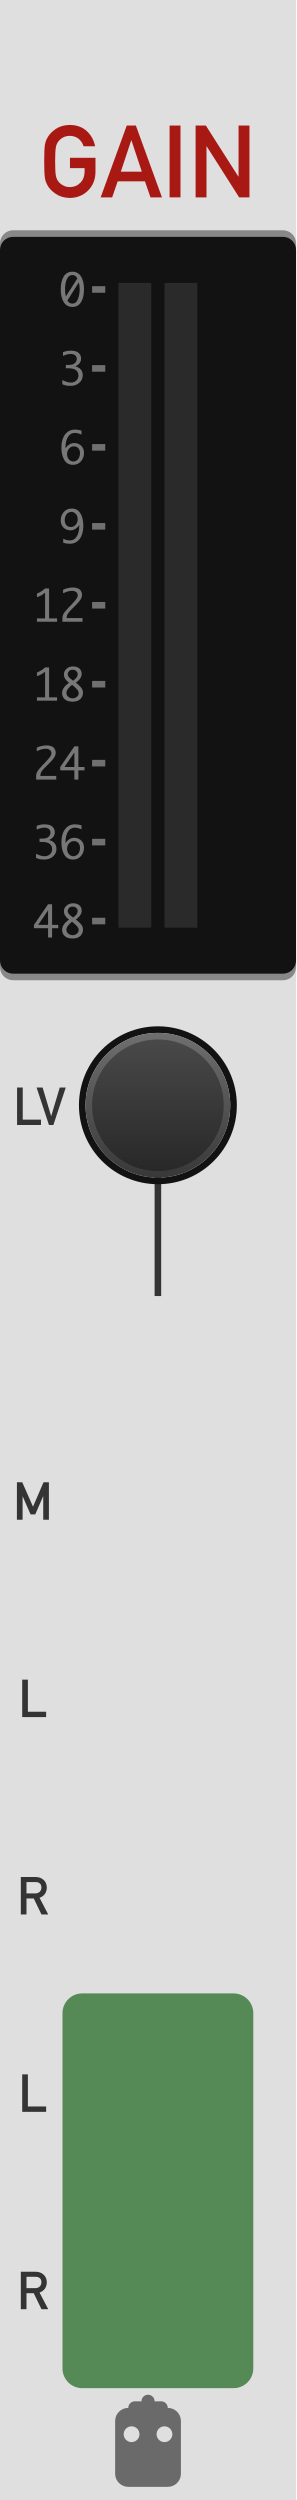
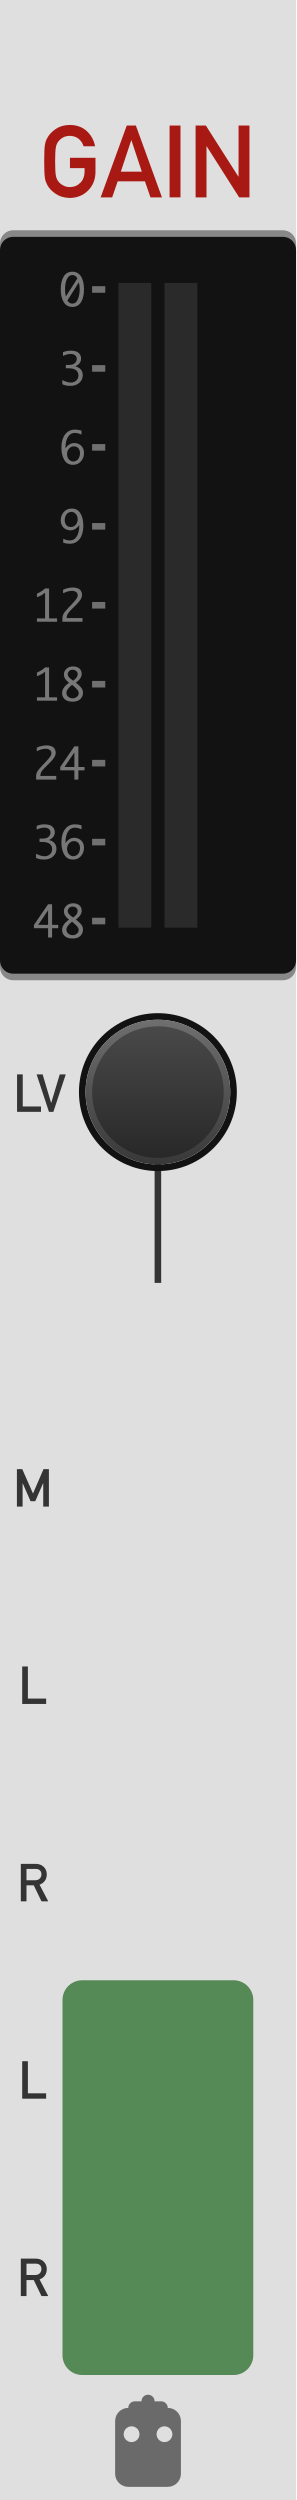
<svg xmlns="http://www.w3.org/2000/svg" xmlns:xlink="http://www.w3.org/1999/xlink" version="1.1" width="45" height="380" viewBox="0 0 45 380" id="svg207">
  <style id="style2">

    text.title {
      fill: #a91913;
      font-family: 'DIN Alternate';
      font-size: 11.5pt;
    }
    text.big-label {
      fill: #343434;
      font-family: 'DIN Alternate';
      font-size: 7.5pt;
    }
    text.label {
      fill: #343434;
      font-family: 'DIN Alternate';
      font-size: 6pt;
    }
    text.output-label {
      fill: #dfdfdf;
      font-family: 'DIN Alternate';
      font-size: 6pt;
    }

    .background {
      fill: #dfdfdf;
    }
    .poly-output {
      fill: #558955;
    }
    .mono-output {
      fill: #636c9d;
    }

    polyline.icon {
      stroke: #343434;
      stroke-width: 1.2;
      fill: none;
    }
    polyline.connect {
      stroke: #343434;
      stroke-width: 1;
      fill: none;
    }

    rect.lcd-bg {
      fill: #121212;
    }
    rect.lcd-bg-frame {
      fill: #888888;
    }
    rect.lcd-bg-accent {
      fill: #2a2a2a;
    }
    text.lcd-label {
      fill: #777777;
      font-family: 'Monaco';
      font-size: 5pt;
    }
    polyline.lcd-tick {
      stroke: #707070;
      stroke-width: 1;
      fill: none;
    }

    .blueprint {
      stroke: #444444;
      fill: none;
    }

  </style>
  <defs id="defs121">
    <linearGradient id="smallKnobLight" x1="0%" y1="0%" x2="0%" y2="100%">
      <stop offset="0%" stop-color="#6f6f6f" id="stop4" />
      <stop offset="100%" stop-color="#383838" id="stop6" />
    </linearGradient>
    <linearGradient id="smallKnobDark" x1="0%" y1="0%" x2="0%" y2="100%">
      <stop offset="0%" stop-color="#494949" id="stop9" />
      <stop offset="100%" stop-color="#282828" id="stop11" />
    </linearGradient>
    <linearGradient id="bigKnobLight" x1="0%" y1="0%" x2="0%" y2="100%">
      <stop offset="0%" stop-color="#888" id="stop14" />
      <stop offset="100%" stop-color="#333" id="stop16" />
    </linearGradient>
    <linearGradient id="bigKnobDark" x1="0%" y1="0%" x2="0%" y2="100%">
      <stop offset="0%" stop-color="#5c5c5c" id="stop19" />
      <stop offset="100%" stop-color="#282828" id="stop21" />
    </linearGradient>
    <symbol id="knob18">
      <g transform="translate(9 9)" id="g30">
        <circle r="8.5" stroke="#222" fill="none" id="circle24" />
        <circle r="8" fill="url('#smallKnobLight')" id="circle26" />
        <circle r="7" fill="url('#smallKnobDark')" id="circle28" />
      </g>
    </symbol>
    <symbol id="knob24">
      <g transform="translate(12 12)" id="g39">
        <circle r="11.5" stroke="#121212" fill="none" id="circle33" />
        <circle r="11" fill="url('#smallKnobLight')" id="circle35" />
        <circle r="10" fill="url('#smallKnobDark')" id="circle37" />
      </g>
    </symbol>
    <symbol id="knob45">
      <g transform="translate(22.5 22.5)" id="g46">
        <circle r="22" fill="url('#bigKnobDark')" id="circle42" />
        <circle r="20" fill="url('#bigKnobLight')" id="circle44" />
      </g>
    </symbol>
    <symbol id="toggleButton">
      <g transform="translate(9 9)" id="g49" />
    </symbol>
    <symbol id="port">
      <g transform="translate(12 12)" id="g52" />
    </symbol>
    <symbol id="screw">
      <g transform="translate(6 6)" id="g55" />
    </symbol>
    <symbol id="hswitch14">
      <g transform="translate(12 7)" id="g58" />
    </symbol>
    <symbol id="meter-strip">
      <g transform="translate(20 4)" id="g105">
        <rect x="-6" y="-1" width="5" height="98" class="lcd-bg-accent" id="rect61" />
        <rect x="1" y="-1" width="5" height="98" class="lcd-bg-accent" id="rect63" />
        <g transform="translate(-11 2.5)" id="g83">
          <text x="0" y="0" class="lcd-label" text-anchor="end" id="text65">0</text>
          <text x="0" y="12" class="lcd-label" text-anchor="end" id="text67">3</text>
          <text x="0" y="24" class="lcd-label" text-anchor="end" id="text69">6</text>
          <text x="0" y="36" class="lcd-label" text-anchor="end" id="text71">9</text>
          <text x="0" y="48" class="lcd-label" text-anchor="end" id="text73">12</text>
          <text x="0" y="60" class="lcd-label" text-anchor="end" id="text75">18</text>
          <text x="0" y="72" class="lcd-label" text-anchor="end" id="text77">24</text>
          <text x="0" y="84" class="lcd-label" text-anchor="end" id="text79">36</text>
          <text x="0" y="96" class="lcd-label" text-anchor="end" id="text81">48</text>
        </g>
        <g transform="translate(-10 0)" id="g103">
          <polyline points="0  0 2  0" class="lcd-tick" id="polyline85" />
          <polyline points="0 12 2 12" class="lcd-tick" id="polyline87" />
          <polyline points="0 24 2 24" class="lcd-tick" id="polyline89" />
          <polyline points="0 36 2 36" class="lcd-tick" id="polyline91" />
          <polyline points="0 48 2 48" class="lcd-tick" id="polyline93" />
          <polyline points="0 60 2 60" class="lcd-tick" id="polyline95" />
          <polyline points="0 72 2 72" class="lcd-tick" id="polyline97" />
          <polyline points="0 84 2 84" class="lcd-tick" id="polyline99" />
          <polyline points="0 96 2 96" class="lcd-tick" id="polyline101" />
        </g>
      </g>
    </symbol>
    <symbol id="logo">
      <g transform="translate(6 6)" id="g118">
        <rect x="-5" y="-4" height="12" width="10" rx="2" fill="#6a6a6a" stroke="none" id="rect108" />
        <rect x="-3" y="-5" height="4" width="6" rx="1" fill="#6a6a6a" stroke="none" id="rect110" />
        <path d="M0,-3, 0,-5" stroke="#6a6a6a" stroke-width="2" stroke-linecap="round" id="path112" />
        <circle cx="-2.5" cy="0" r="1.2" fill="#dfdfdf" stroke="none" id="circle114" />
        <circle cx="2.5" cy="0" r="1.2" fill="#dfdfdf" stroke="none" id="circle116" />
      </g>
    </symbol>
    <linearGradient xlink:href="#smallKnobLight" id="linearGradient309" x1="-11" y1="-11" x2="-11" y2="11" gradientUnits="userSpaceOnUse" />
    <linearGradient xlink:href="#smallKnobDark" id="linearGradient311" x1="-10" y1="-10" x2="-10" y2="10" gradientUnits="userSpaceOnUse" />
  </defs>
  <path id="rect123" style="fill:#dfdfdf" d="M 0,0 H 45 V 380 H 0 Z" class="background" />
  <g aria-label="GAIN" id="text125" style="font-size:15.333px;font-family:'DIN Alternate';text-anchor:middle;fill:#a91913" class="title">
    <path d="m 10.633,25.553 h 2.224 v 0.569 q -0.015,1.026 -0.644,1.655 -0.629,0.659 -1.595,0.659 -0.584,0 -1.003,-0.247 Q 9.188,27.979 8.926,27.642 8.604,27.29 8.499,26.721 8.38,26.152 8.38,24.542 q 0,-1.61 0.12,-2.194 0.105,-0.554 0.427,-0.906 0.262,-0.337 0.689,-0.562 0.419,-0.217 1.003,-0.232 0.794,0.015 1.348,0.457 0.532,0.464 0.734,1.123 h 1.752 q -0.262,-1.37 -1.258,-2.299 -0.996,-0.921 -2.576,-0.936 -1.288,0.015 -2.149,0.614 -0.876,0.591 -1.273,1.348 -0.247,0.397 -0.367,1.041 -0.112,0.644 -0.112,2.546 0,1.872 0.112,2.531 0.06,0.352 0.15,0.584 0.097,0.225 0.217,0.472 0.397,0.756 1.273,1.333 0.861,0.599 2.149,0.629 1.67,-0.03 2.77,-1.131 1.093,-1.108 1.123,-2.748 v -2.224 h -3.878 z" style="font-size:15.333px;font-family:'DIN Alternate';text-anchor:middle;fill:#a91913" id="path405" />
    <path d="m 18.367,26.092 1.58,-4.769 h 0.03 l 1.58,4.769 z M 22.874,30 h 1.744 L 20.651,19.084 H 19.266 L 15.298,30 h 1.752 l 0.839,-2.441 h 4.14 z" style="font-size:15.333px;font-family:'DIN Alternate';text-anchor:middle;fill:#a91913" id="path407" />
    <path d="M 25.779,30 H 27.434 V 19.084 h -1.655 z" style="font-size:15.333px;font-family:'DIN Alternate';text-anchor:middle;fill:#a91913" id="path409" />
    <path d="m 29.732,30 h 1.655 v -7.757 h 0.03 L 36.351,30 H 37.916 V 19.084 h -1.655 v 7.757 h -0.03 l -4.941,-7.757 h -1.557 z" style="font-size:15.333px;font-family:'DIN Alternate';text-anchor:middle;fill:#a91913" id="path411" />
  </g>
  <g transform="translate(16.5,364)" id="g129">
    <g id="use127">
      <g transform="translate(6,6)" id="g343">
        <path id="rect333" style="fill:#6a6a6a;stroke:none" d="m -3,-4 h 6 c 1.108,0 2,0.892 2,2 V 6 C 5,7.108 4.108,8 3,8 H -3 C -4.108,8 -5,7.108 -5,6 v -8 c 0,-1.108 0.892,-2 2,-2 z" />
        <path id="rect335" style="fill:#6a6a6a;stroke:none" d="m -2,-5 h 4 c 0.554,0 1,0.446 1,1 v 2 c 0,0.554 -0.446,1 -1,1 h -4 c -0.554,0 -1,-0.446 -1,-1 v -2 c 0,-0.554 0.446,-1 1,-1 z" />
        <path d="M 0,-3 V -5" stroke="#6a6a6a" stroke-width="2" stroke-linecap="round" id="path337" />
        <path id="circle339" style="fill:#dfdfdf;stroke:none" d="M -1.3,0 A 1.2,1.2 0 0 1 -2.5,1.2 1.2,1.2 0 0 1 -3.7,0 1.2,1.2 0 0 1 -2.5,-1.2 1.2,1.2 0 0 1 -1.3,0 Z" />
        <path id="circle341" style="fill:#dfdfdf;stroke:none" d="M 3.7,0 A 1.2,1.2 0 0 1 2.5,1.2 1.2,1.2 0 0 1 1.3,0 1.2,1.2 0 0 1 2.5,-1.2 1.2,1.2 0 0 1 3.7,0 Z" />
      </g>
    </g>
  </g>
  <g id="use133">
    <g transform="translate(6,6)" id="g243" />
  </g>
  <g id="use137" transform="translate(33,368)">
    <g transform="translate(6,6)" id="g247" />
  </g>
  <path id="rect141" style="fill:#888888" d="m 2,35 h 41 c 1.108,0 2,0.892 2,2 v 110 c 0,1.108 -0.892,2 -2,2 H 2 c -1.108,0 -2,-0.892 -2,-2 V 37 c 0,-1.108 0.892,-2 2,-2 z" class="lcd-bg-frame" />
  <path id="rect143" style="fill:#121212" d="m 2,36 h 41 c 1.108,0 2,0.892 2,2 v 108 c 0,1.108 -0.892,2 -2,2 H 2 c -1.108,0 -2,-0.892 -2,-2 V 38 c 0,-1.108 0.892,-2 2,-2 z" class="lcd-bg" />
-   <g transform="translate(5,168)" id="g147">
+   <g transform="translate(5,166)" id="g147">
    <g aria-label="LV" id="text145" style="font-size:8px;font-family:'DIN Alternate';text-anchor:middle;fill:#343434" class="label">
      <path d="M -2.406,3 H 1.23 V 2.184 H -1.543 V -2.695 H -2.406 Z" style="font-size:8px;font-family:'DIN Alternate';text-anchor:middle;fill:#343434" id="path431" />
      <path d="m 2.441,3 h 0.672 L 4.996,-2.695 H 4.082 L 2.785,1.641 H 2.77 L 1.477,-2.695 H 0.562 Z" style="font-size:8px;font-family:'DIN Alternate';text-anchor:middle;fill:#343434" id="path433" />
    </g>
  </g>
-   <g transform="translate(5,228)" id="g151">
+   <g transform="translate(5,226)" id="g151">
    <g aria-label="M" id="text149" style="font-size:8px;font-family:'DIN Alternate';text-anchor:middle;fill:#343434" class="label">
      <path d="m -2.43,3 h 0.863 v -3.551 h 0.016 L -0.359,2.184 h 0.719 l 1.191,-2.734 h 0.02 V 3 H 2.434 V -2.695 H 1.617 L 0.016,1.016 v 0 l -1.633,-3.711 h -0.812 z" style="font-size:8px;font-family:'DIN Alternate';text-anchor:middle;fill:#343434" id="path428" />
    </g>
  </g>
-   <g transform="translate(5,258)" id="g155">
+   <g transform="translate(5,256)" id="g155">
    <g aria-label="L" id="text153" style="font-size:8px;font-family:'DIN Alternate';text-anchor:middle;fill:#343434" class="label">
      <path d="M -1.625,3 H 2.012 V 2.184 H -0.762 V -2.695 H -1.625 Z" style="font-size:8px;font-family:'DIN Alternate';text-anchor:middle;fill:#343434" id="path425" />
    </g>
  </g>
-   <g transform="translate(5,288)" id="g159">
+   <g transform="translate(5,286)" id="g159">
    <g aria-label="R" id="text157" style="font-size:8px;font-family:'DIN Alternate';text-anchor:middle;fill:#343434" class="label">
      <path d="m -0.973,-1.926 h 1.352 q 0.414,0 0.633,0.176 0.277,0.199 0.285,0.645 0,0.371 -0.238,0.625 -0.242,0.273 -0.727,0.281 h -1.305 z M -1.836,3 h 0.863 V 0.566 h 1.102 L 1.305,3 H 2.332 L 1.012,0.473 Q 2.098,0.055 2.113,-1.105 2.09,-1.895 1.547,-2.32 q -0.449,-0.375 -1.16,-0.375 H -1.836 Z" style="font-size:8px;font-family:'DIN Alternate';text-anchor:middle;fill:#343434" id="path422" />
    </g>
  </g>
-   <g transform="translate(5,318)" id="g163">
+   <g transform="translate(5,316)" id="g163">
    <g aria-label="L" id="text161" style="font-size:8px;font-family:'DIN Alternate';text-anchor:middle;fill:#343434" class="label">
      <path d="M -1.625,3 H 2.012 V 2.184 H -0.762 V -2.695 H -1.625 Z" style="font-size:8px;font-family:'DIN Alternate';text-anchor:middle;fill:#343434" id="path419" />
    </g>
  </g>
-   <g transform="translate(5,348)" id="g167">
+   <g transform="translate(5,346)" id="g167">
    <g aria-label="R" id="text165" style="font-size:8px;font-family:'DIN Alternate';text-anchor:middle;fill:#343434" class="label">
      <path d="m -0.973,-1.926 h 1.352 q 0.414,0 0.633,0.176 0.277,0.199 0.285,0.645 0,0.371 -0.238,0.625 -0.242,0.273 -0.727,0.281 h -1.305 z M -1.836,3 h 0.863 V 0.566 h 1.102 L 1.305,3 H 2.332 L 1.012,0.473 Q 2.098,0.055 2.113,-1.105 2.09,-1.895 1.547,-2.32 q -0.449,-0.375 -1.16,-0.375 H -1.836 Z" style="font-size:8px;font-family:'DIN Alternate';text-anchor:middle;fill:#343434" id="path416" />
    </g>
  </g>
  <g id="use171" transform="translate(4,40)">
    <g transform="translate(20,4)" id="g295">
      <path id="rect251" style="fill:#2a2a2a" d="m -6,-1 h 5 v 98 h -5 z" class="lcd-bg-accent" />
      <path id="rect253" style="fill:#2a2a2a" d="M 1,-1 H 6 V 97 H 1 Z" class="lcd-bg-accent" />
      <g transform="translate(-11,2.5)" id="g273">
        <g aria-label="0" id="text255" style="font-size:6.667px;font-family:Monaco;text-anchor:end;fill:#777777" class="lcd-label">
          <path d="m -1.999,-5.202 q 0.863,0 1.315,0.726 0.452,0.723 0.452,1.95 0,1.23 -0.452,1.956 -0.452,0.723 -1.315,0.723 -0.859,0 -1.315,-0.723 -0.452,-0.726 -0.452,-1.956 0,-1.227 0.452,-1.95 0.456,-0.726 1.315,-0.726 z m -0.986,3.757 1.748,-2.738 q -0.166,-0.303 -0.361,-0.407 -0.192,-0.107 -0.4,-0.107 -0.544,0 -0.827,0.605 -0.283,0.602 -0.283,1.53 0,0.212 0.013,0.456 0.013,0.244 0.111,0.661 z m 1.966,-2.135 -1.735,2.754 q 0.14,0.238 0.322,0.358 0.182,0.117 0.407,0.117 0.618,0 0.879,-0.69 0.26,-0.693 0.26,-1.536 0,-0.521 -0.133,-1.003 z" style="font-size:6.667px;font-family:Monaco;text-anchor:end;fill:#777777" id="path353" />
        </g>
        <g aria-label="3" id="text257" style="font-size:6.667px;font-family:Monaco;text-anchor:end;fill:#777777" class="lcd-label">
          <path d="m -3.525,11.909 v -0.638 q 0.745,0.378 1.292,0.378 0.501,0 0.827,-0.303 0.329,-0.306 0.329,-0.785 0,-0.482 -0.361,-0.785 Q -1.797,9.474 -2.66,9.474 H -2.995 V 8.969 h 0.465 q 0.635,0 0.918,-0.283 0.283,-0.286 0.283,-0.635 0,-0.316 -0.231,-0.531 -0.231,-0.218 -0.71,-0.218 -0.537,0 -1.156,0.303 V 7.029 q 0.618,-0.231 1.133,-0.231 0.921,0 1.27,0.365 0.352,0.361 0.352,0.827 0,0.345 -0.186,0.648 -0.186,0.303 -0.684,0.54 0.439,0.13 0.664,0.319 0.225,0.189 0.339,0.446 0.117,0.257 0.117,0.576 0,0.71 -0.527,1.172 -0.524,0.462 -1.357,0.462 -0.241,0 -0.527,-0.036 -0.283,-0.036 -0.693,-0.208 z" style="font-size:6.667px;font-family:Monaco;text-anchor:end;fill:#777777" id="path356" />
        </g>
        <g aria-label="6" id="text259" style="font-size:6.667px;font-family:Monaco;text-anchor:end;fill:#777777" class="lcd-label">
          <path d="m -3.047,21.63 q 0.234,-0.348 0.579,-0.566 0.348,-0.221 0.765,-0.221 0.394,0 0.745,0.192 0.355,0.192 0.54,0.537 0.186,0.342 0.186,0.798 0,0.719 -0.462,1.253 -0.459,0.531 -1.211,0.531 -0.885,0 -1.325,-0.739 -0.436,-0.742 -0.436,-1.885 0,-1.263 0.557,-1.995 0.557,-0.736 1.507,-0.736 0.511,0 0.993,0.15 v 0.612 q -0.54,-0.257 -1.019,-0.257 -0.677,0 -1.048,0.622 Q -3.047,20.546 -3.047,21.5 Z m 1.188,2.018 q 0.244,0 0.492,-0.143 0.247,-0.146 0.387,-0.446 0.143,-0.303 0.143,-0.658 0,-0.462 -0.241,-0.758 -0.238,-0.296 -0.68,-0.296 -0.459,0 -0.755,0.345 -0.293,0.342 -0.293,0.833 0,0.495 0.286,0.811 0.29,0.312 0.661,0.312 z" style="font-size:6.667px;font-family:Monaco;text-anchor:end;fill:#777777" id="path359" />
        </g>
        <g aria-label="9" id="text261" style="font-size:6.667px;font-family:Monaco;text-anchor:end;fill:#777777" class="lcd-label">
          <path d="m -0.951,33.318 q -0.234,0.348 -0.583,0.57 -0.345,0.218 -0.762,0.218 -0.394,0 -0.749,-0.189 -0.352,-0.192 -0.537,-0.537 -0.186,-0.345 -0.186,-0.801 0,-0.716 0.459,-1.247 0.462,-0.534 1.214,-0.534 0.885,0 1.322,0.742 0.439,0.739 0.439,1.882 0,1.263 -0.557,1.999 -0.557,0.732 -1.507,0.732 -0.511,0 -0.993,-0.153 v -0.609 q 0.54,0.254 1.019,0.254 0.677,0 1.048,-0.622 0.371,-0.622 0.371,-1.576 z M -2.139,31.303 q -0.244,0 -0.492,0.146 -0.247,0.143 -0.391,0.443 -0.14,0.299 -0.14,0.658 0,0.459 0.238,0.755 0.241,0.296 0.684,0.296 0.459,0 0.752,-0.342 0.296,-0.345 0.296,-0.833 0,-0.495 -0.29,-0.807 -0.286,-0.316 -0.658,-0.316 z" style="font-size:6.667px;font-family:Monaco;text-anchor:end;fill:#777777" id="path362" />
        </g>
        <g aria-label="12" id="text263" style="font-size:6.667px;font-family:Monaco;text-anchor:end;fill:#777777" class="lcd-label">
          <path d="m -6.146,47.495 v -3.9 q -0.273,0.218 -0.531,0.371 -0.257,0.153 -0.706,0.312 v -0.547 q 0.713,-0.303 1.237,-0.785 h 0.605 v 4.548 h 1.214 V 48 h -3.057 v -0.505 z" style="font-size:6.667px;font-family:Monaco;text-anchor:end;fill:#777777" id="path365" />
          <path d="M -0.456,48 H -3.512 v -0.557 q 0,-0.215 0.088,-0.459 0.088,-0.247 0.335,-0.553 0.247,-0.306 0.524,-0.589 l 0.345,-0.352 q 0.104,-0.107 0.456,-0.498 0.352,-0.391 0.462,-0.599 0.114,-0.208 0.114,-0.41 0,-0.326 -0.26,-0.501 -0.26,-0.179 -0.586,-0.179 -0.186,0 -0.417,0.042 -0.228,0.042 -0.4,0.101 -0.173,0.055 -0.56,0.231 v -0.537 q 0.41,-0.195 0.82,-0.267 0.413,-0.075 0.68,-0.075 0.394,0 0.723,0.13 0.332,0.127 0.492,0.397 0.163,0.27 0.163,0.576 0,0.342 -0.208,0.7 -0.205,0.358 -0.778,0.921 l -0.371,0.368 -0.312,0.306 q -0.296,0.299 -0.479,0.579 -0.182,0.28 -0.202,0.667 h 2.428 z" style="font-size:6.667px;font-family:Monaco;text-anchor:end;fill:#777777" id="path367" />
        </g>
        <g aria-label="18" id="text265" style="font-size:6.667px;font-family:Monaco;text-anchor:end;fill:#777777" class="lcd-label">
          <path d="m -6.146,59.495 v -3.9 q -0.273,0.218 -0.531,0.371 -0.257,0.153 -0.706,0.312 v -0.547 q 0.713,-0.303 1.237,-0.785 h 0.605 v 4.548 h 1.214 V 60 h -3.057 v -0.505 z" style="font-size:6.667px;font-family:Monaco;text-anchor:end;fill:#777777" id="path370" />
          <path d="m -2.503,57.275 -0.111,-0.081 q -0.231,-0.163 -0.452,-0.479 -0.221,-0.319 -0.221,-0.7 0,-0.505 0.397,-0.859 0.397,-0.358 1.009,-0.358 0.374,0 0.674,0.137 0.299,0.133 0.462,0.397 0.163,0.264 0.163,0.576 0,0.215 -0.075,0.417 -0.075,0.199 -0.225,0.397 -0.146,0.195 -0.586,0.553 l 0.273,0.218 q 0.479,0.391 0.645,0.674 0.166,0.283 0.166,0.635 0,0.547 -0.397,0.951 -0.397,0.4 -1.191,0.4 -0.798,0 -1.195,-0.374 -0.397,-0.378 -0.397,-0.934 0,-0.83 1.061,-1.569 z m 0.622,-0.309 q 0.459,-0.348 0.573,-0.583 0.117,-0.234 0.117,-0.436 0,-0.244 -0.215,-0.443 -0.215,-0.202 -0.553,-0.202 -0.365,0 -0.557,0.218 -0.189,0.218 -0.189,0.452 0,0.228 0.16,0.43 0.16,0.202 0.511,0.452 z m -0.166,0.632 q -0.859,0.661 -0.859,1.237 0,0.342 0.283,0.576 0.283,0.234 0.671,0.234 0.355,0 0.635,-0.225 0.28,-0.225 0.28,-0.56 0,-0.329 -0.342,-0.667 -0.339,-0.339 -0.472,-0.443 z" style="font-size:6.667px;font-family:Monaco;text-anchor:end;fill:#777777" id="path372" />
        </g>
        <g aria-label="24" id="text267" style="font-size:6.667px;font-family:Monaco;text-anchor:end;fill:#777777" class="lcd-label">
          <path d="m -4.453,72 h -3.057 v -0.557 q 0,-0.215 0.088,-0.459 0.088,-0.247 0.335,-0.553 0.247,-0.306 0.524,-0.589 l 0.345,-0.352 q 0.104,-0.107 0.456,-0.498 0.352,-0.391 0.462,-0.599 0.114,-0.208 0.114,-0.41 0,-0.326 -0.26,-0.501 -0.26,-0.179 -0.586,-0.179 -0.186,0 -0.417,0.042 -0.228,0.042 -0.4,0.101 -0.173,0.055 -0.56,0.231 v -0.537 q 0.41,-0.195 0.82,-0.267 0.413,-0.075 0.68,-0.075 0.394,0 0.723,0.13 0.332,0.127 0.492,0.397 0.163,0.27 0.163,0.576 0,0.342 -0.208,0.7 -0.205,0.358 -0.778,0.921 l -0.371,0.368 -0.312,0.306 q -0.296,0.299 -0.479,0.579 -0.182,0.28 -0.202,0.667 h 2.428 z" style="font-size:6.667px;font-family:Monaco;text-anchor:end;fill:#777777" id="path375" />
          <path d="m -1.696,72 v -1.413 h -2.145 v -0.508 l 2.145,-3.132 h 0.609 v 3.132 h 0.934 V 70.587 H -1.087 V 72 Z m 0,-1.921 v -2.214 l -1.501,2.214 z" style="font-size:6.667px;font-family:Monaco;text-anchor:end;fill:#777777" id="path377" />
        </g>
        <g aria-label="36" id="text269" style="font-size:6.667px;font-family:Monaco;text-anchor:end;fill:#777777" class="lcd-label">
          <path d="m -7.523,83.909 v -0.638 q 0.745,0.378 1.292,0.378 0.501,0 0.827,-0.303 0.329,-0.306 0.329,-0.785 0,-0.482 -0.361,-0.785 -0.358,-0.303 -1.221,-0.303 h -0.335 v -0.505 h 0.465 q 0.635,0 0.918,-0.283 0.283,-0.286 0.283,-0.635 0,-0.316 -0.231,-0.531 -0.231,-0.218 -0.71,-0.218 -0.537,0 -1.156,0.303 v -0.576 q 0.618,-0.231 1.133,-0.231 0.921,0 1.27,0.365 0.352,0.361 0.352,0.827 0,0.345 -0.186,0.648 -0.186,0.303 -0.684,0.54 0.439,0.13 0.664,0.319 0.225,0.189 0.339,0.446 0.117,0.257 0.117,0.576 0,0.71 -0.527,1.172 -0.524,0.462 -1.357,0.462 -0.241,0 -0.527,-0.036 -0.283,-0.036 -0.693,-0.208 z" style="font-size:6.667px;font-family:Monaco;text-anchor:end;fill:#777777" id="path380" />
          <path d="m -3.047,81.63 q 0.234,-0.348 0.579,-0.566 0.348,-0.221 0.765,-0.221 0.394,0 0.745,0.192 0.355,0.192 0.54,0.537 0.186,0.342 0.186,0.798 0,0.719 -0.462,1.253 -0.459,0.531 -1.211,0.531 -0.885,0 -1.325,-0.739 -0.436,-0.742 -0.436,-1.885 0,-1.263 0.557,-1.995 0.557,-0.736 1.507,-0.736 0.511,0 0.993,0.15 v 0.612 q -0.54,-0.257 -1.019,-0.257 -0.677,0 -1.048,0.622 Q -3.047,80.546 -3.047,81.5 Z m 1.188,2.018 q 0.244,0 0.492,-0.143 0.247,-0.146 0.387,-0.446 0.143,-0.303 0.143,-0.658 0,-0.462 -0.241,-0.758 -0.238,-0.296 -0.68,-0.296 -0.459,0 -0.755,0.345 -0.293,0.342 -0.293,0.833 0,0.495 0.286,0.811 0.29,0.312 0.661,0.312 z" style="font-size:6.667px;font-family:Monaco;text-anchor:end;fill:#777777" id="path382" />
        </g>
        <g aria-label="48" id="text271" style="font-size:6.667px;font-family:Monaco;text-anchor:end;fill:#777777" class="lcd-label">
          <path d="m -5.693,96 v -1.413 h -2.145 v -0.508 l 2.145,-3.132 h 0.609 v 3.132 h 0.934 V 94.587 H -5.085 V 96 Z m 0,-1.921 v -2.214 l -1.501,2.214 z" style="font-size:6.667px;font-family:Monaco;text-anchor:end;fill:#777777" id="path385" />
          <path d="m -2.503,93.275 -0.111,-0.081 q -0.231,-0.163 -0.452,-0.479 -0.221,-0.319 -0.221,-0.7 0,-0.505 0.397,-0.859 0.397,-0.358 1.009,-0.358 0.374,0 0.674,0.137 0.299,0.133 0.462,0.397 0.163,0.264 0.163,0.576 0,0.215 -0.075,0.417 -0.075,0.199 -0.225,0.397 -0.146,0.195 -0.586,0.553 l 0.273,0.218 q 0.479,0.391 0.645,0.674 0.166,0.283 0.166,0.635 0,0.547 -0.397,0.951 -0.397,0.4 -1.191,0.4 -0.798,0 -1.195,-0.374 -0.397,-0.378 -0.397,-0.934 0,-0.83 1.061,-1.569 z m 0.622,-0.309 q 0.459,-0.348 0.573,-0.583 0.117,-0.234 0.117,-0.436 0,-0.244 -0.215,-0.443 -0.215,-0.202 -0.553,-0.202 -0.365,0 -0.557,0.218 -0.189,0.218 -0.189,0.452 0,0.228 0.16,0.43 0.16,0.202 0.511,0.452 z m -0.166,0.632 q -0.859,0.661 -0.859,1.237 0,0.342 0.283,0.576 0.283,0.234 0.671,0.234 0.355,0 0.635,-0.225 0.28,-0.225 0.28,-0.56 0,-0.329 -0.342,-0.667 -0.339,-0.339 -0.472,-0.443 z" style="font-size:6.667px;font-family:Monaco;text-anchor:end;fill:#777777" id="path387" />
        </g>
      </g>
      <g transform="translate(-10)" id="g293">
        <path id="polyline275" style="fill:none;stroke:#707070;stroke-width:1" d="M 0,0 H 2" class="lcd-tick" />
        <path id="polyline277" style="fill:none;stroke:#707070;stroke-width:1" d="M 0,12 H 2" class="lcd-tick" />
        <path id="polyline279" style="fill:none;stroke:#707070;stroke-width:1" d="M 0,24 H 2" class="lcd-tick" />
        <path id="polyline281" style="fill:none;stroke:#707070;stroke-width:1" d="M 0,36 H 2" class="lcd-tick" />
        <path id="polyline283" style="fill:none;stroke:#707070;stroke-width:1" d="M 0,48 H 2" class="lcd-tick" />
        <path id="polyline285" style="fill:none;stroke:#707070;stroke-width:1" d="M 0,60 H 2" class="lcd-tick" />
        <path id="polyline287" style="fill:none;stroke:#707070;stroke-width:1" d="M 0,72 H 2" class="lcd-tick" />
        <path id="polyline289" style="fill:none;stroke:#707070;stroke-width:1" d="M 0,84 H 2" class="lcd-tick" />
        <path id="polyline291" style="fill:none;stroke:#707070;stroke-width:1" d="M 0,96 H 2" class="lcd-tick" />
      </g>
    </g>
  </g>
-   <path id="polyline175" transform="translate(24,168)" style="fill:none;stroke:#343434;stroke-width:1" d="M 0,0 V 29" class="connect" />
-   <g id="use177" transform="translate(12,156)">
+   <path id="polyline175" transform="translate(24,166)" style="fill:none;stroke:#343434;stroke-width:1" d="M 0,0 V 29" class="connect" />
+   <g id="use177" transform="translate(12,154)">
    <g transform="translate(12,12)" id="g305">
      <path id="circle299" style="fill:none;stroke:#121212" d="M 11.5,0 A 11.5,11.5 0 0 1 0,11.5 11.5,11.5 0 0 1 -11.5,0 11.5,11.5 0 0 1 0,-11.5 11.5,11.5 0 0 1 11.5,0 Z" />
      <path id="circle301" style="fill:url(#linearGradient309)" d="M 11,0 A 11,11 0 0 1 0,11 11,11 0 0 1 -11,0 11,11 0 0 1 0,-11 11,11 0 0 1 11,0 Z" />
      <path id="circle303" style="fill:url(#linearGradient311)" d="M 10,0 A 10,10 0 0 1 0,10 10,10 0 0 1 -10,0 10,10 0 0 1 0,-10 10,10 0 0 1 10,0 Z" />
    </g>
  </g>
-   <g id="use181" transform="translate(12,186)">
+   <g id="use181" transform="translate(12,184)">
    <g transform="translate(12,12)" id="g313" />
  </g>
-   <g id="use185" transform="translate(15,219)">
+   <g id="use185" transform="translate(15,217)">
    <g transform="translate(9,9)" id="g317" />
  </g>
-   <g id="use189" transform="translate(12,246)">
+   <g id="use189" transform="translate(12,244)">
    <g transform="translate(12,12)" id="g321" />
  </g>
-   <g id="use193" transform="translate(12,276)">
+   <g id="use193" transform="translate(12,274)">
    <g transform="translate(12,12)" id="g325" />
  </g>
-   <path id="rect197" style="fill:#558955" d="m 12.5,303 h 23 c 1.662,0 3,1.338 3,3 v 54 c 0,1.662 -1.338,3 -3,3 h -23 c -1.662,0 -3,-1.338 -3,-3 v -54 c 0,-1.662 1.338,-3 3,-3 z" class="poly-output" />
-   <g id="use199" transform="translate(12,306)">
+   <path id="rect197" style="fill:#558955" d="m 12.5,301 h 23 c 1.662,0 3,1.338 3,3 v 54 c 0,1.662 -1.338,3 -3,3 h -23 c -1.662,0 -3,-1.338 -3,-3 v -54 c 0,-1.662 1.338,-3 3,-3 z" class="poly-output" />
+   <g id="use199" transform="translate(12,304)">
    <g transform="translate(12,12)" id="g239" />
  </g>
-   <g id="use203" transform="translate(12,336)">
+   <g id="use203" transform="translate(12,334)">
    <g transform="translate(12,12)" id="g329" />
  </g>
</svg>
